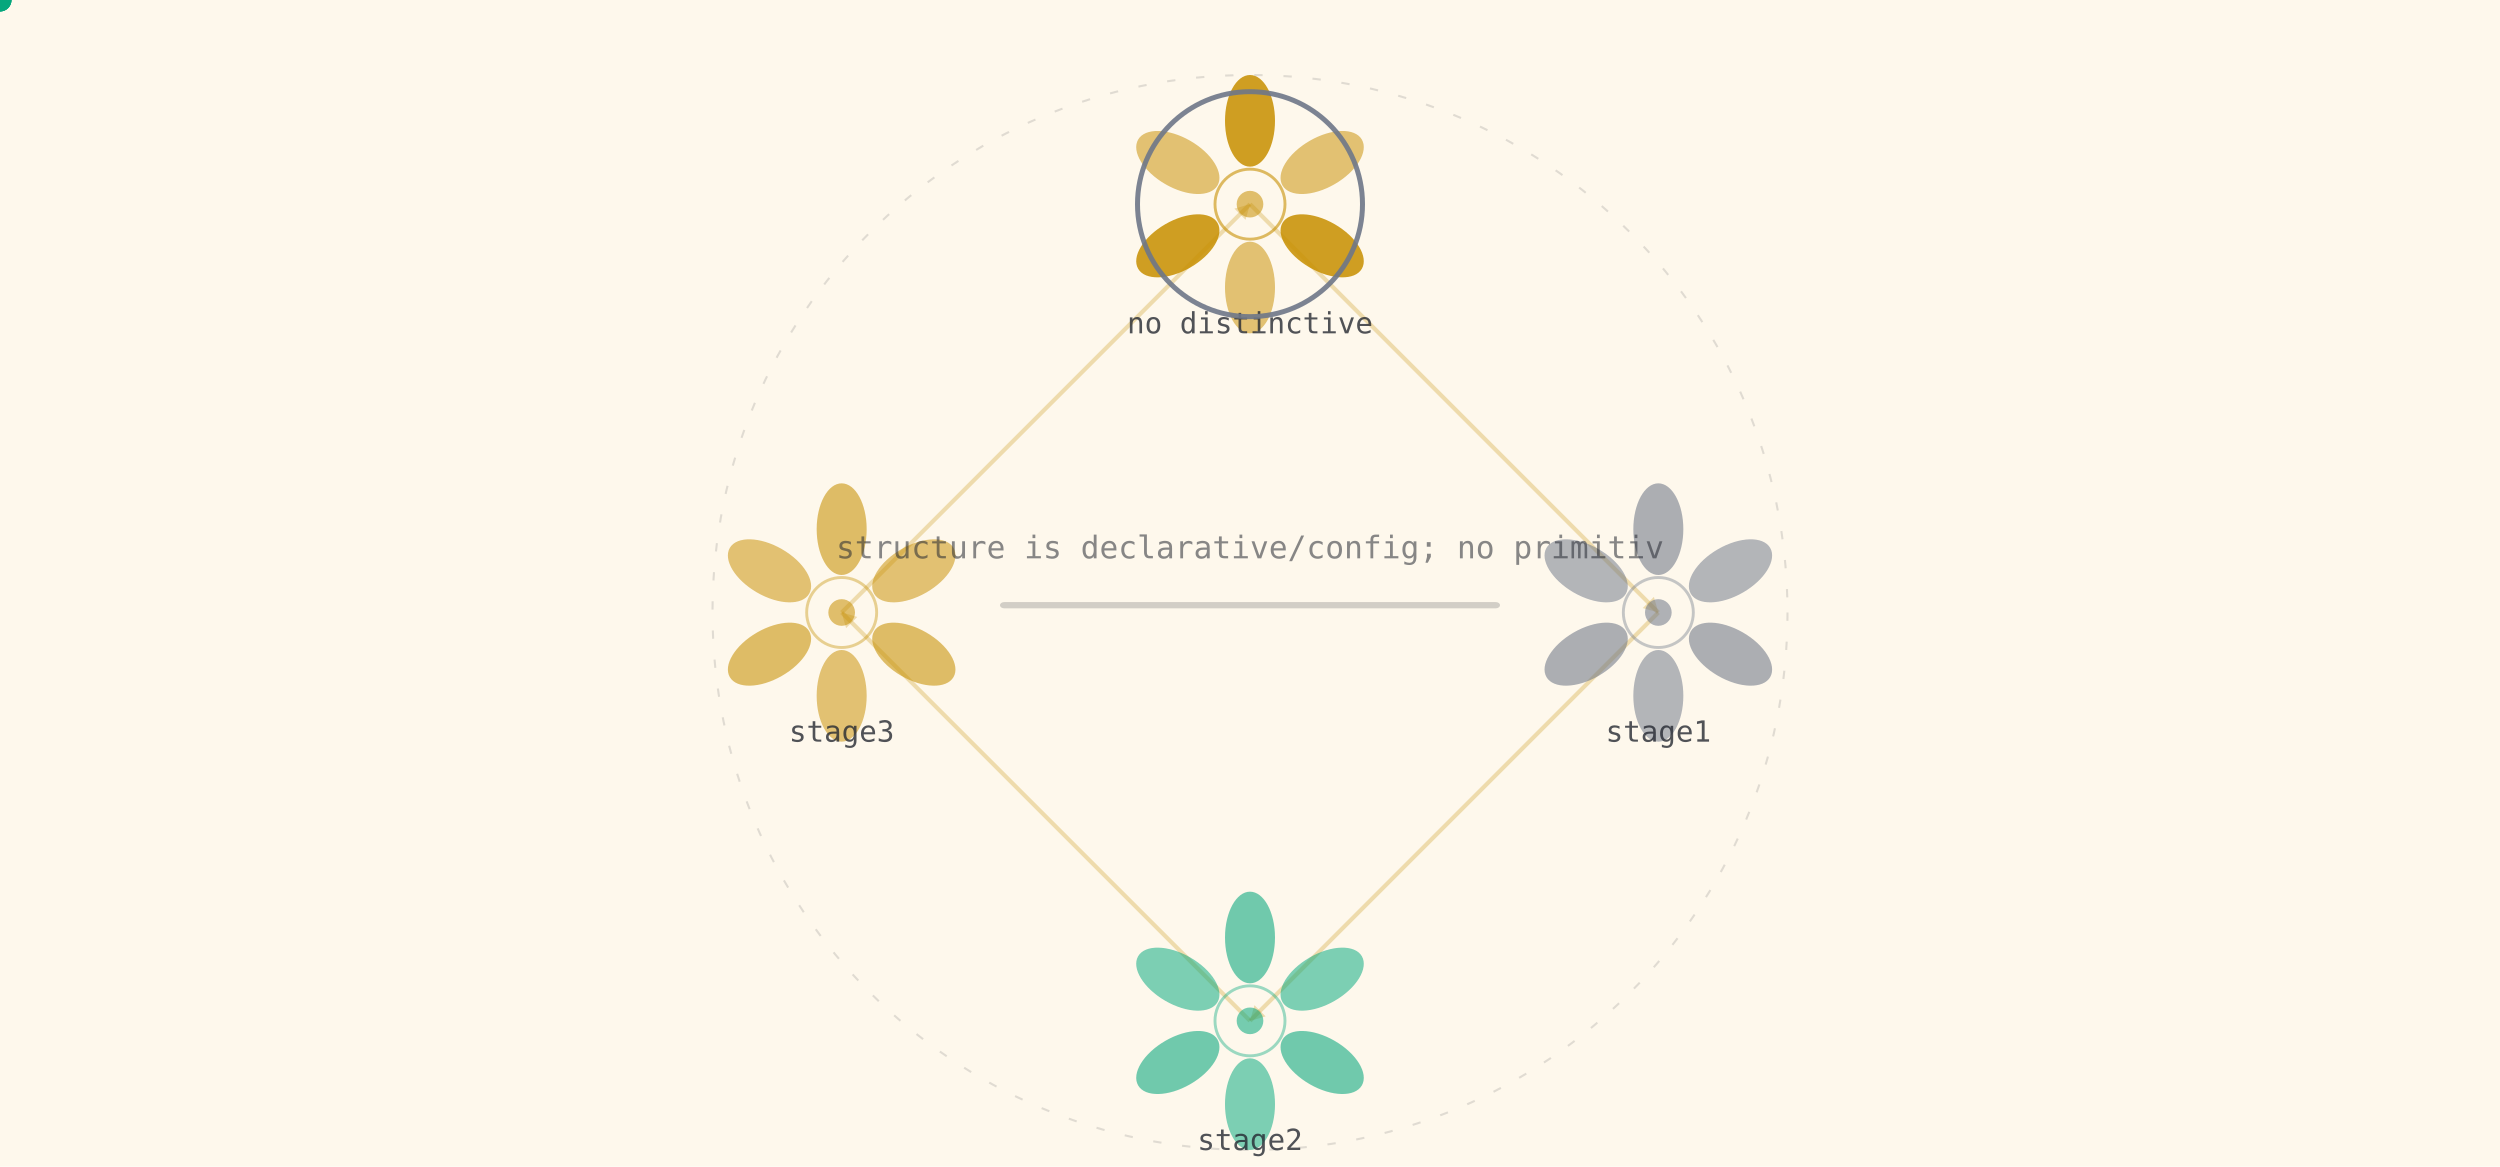
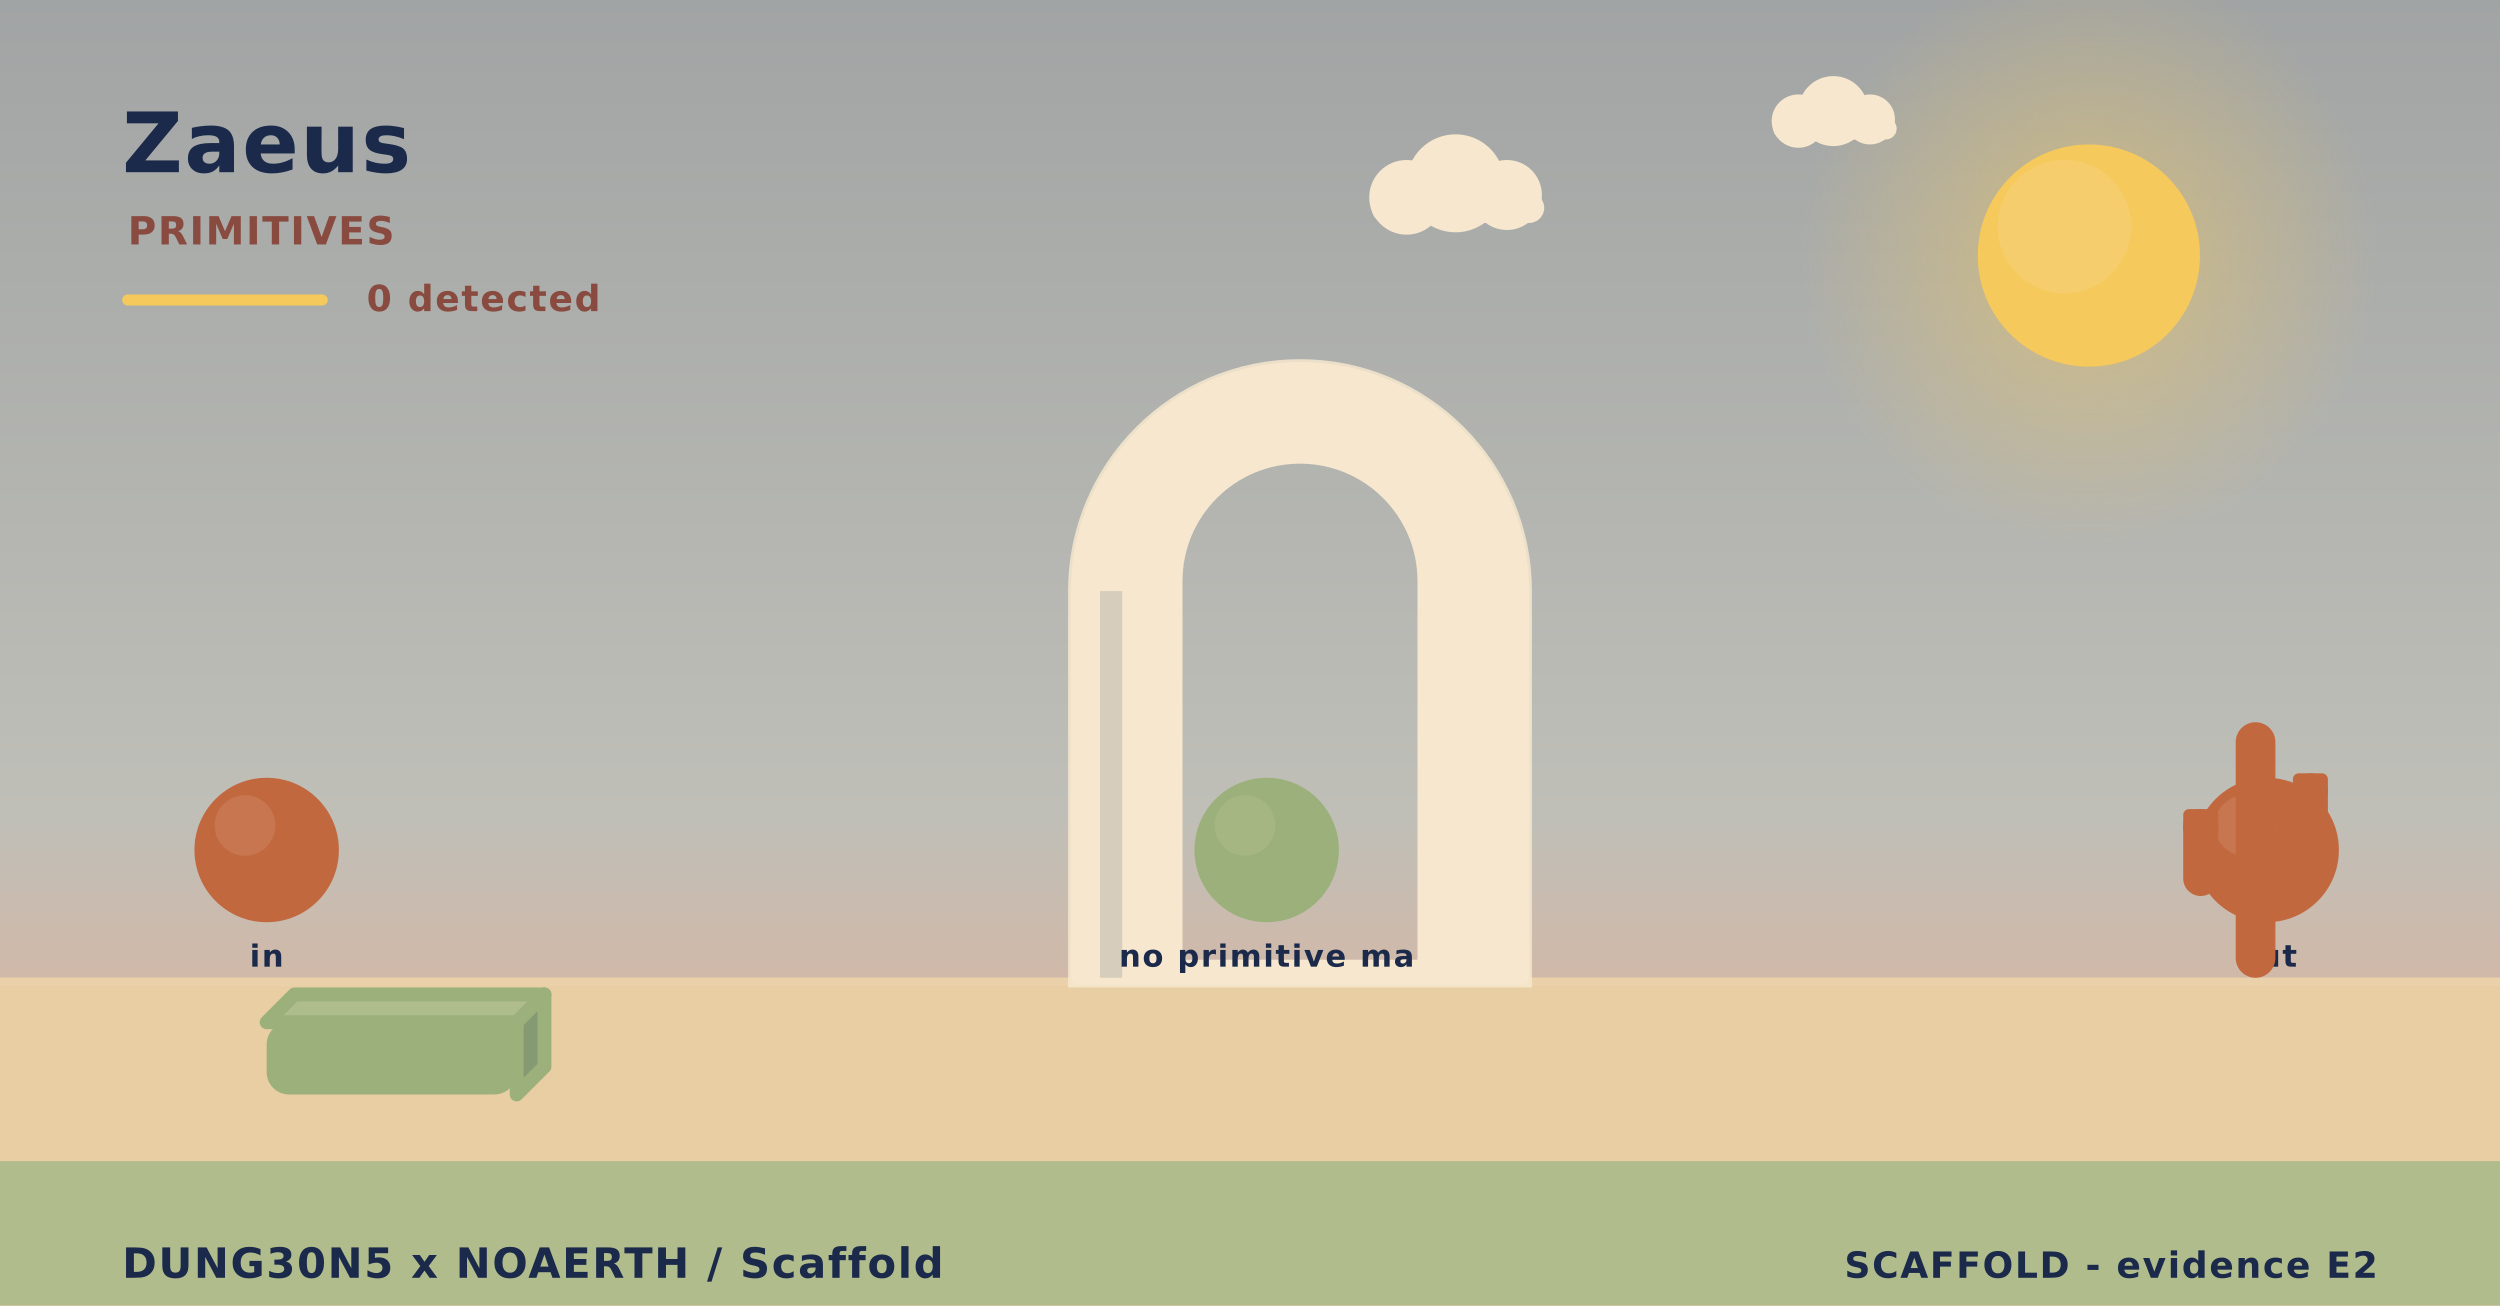
- <svg xmlns="http://www.w3.org/2000/svg" viewBox="0 0 1200 560" width="1200" height="560" role="img" aria-label="Zaeus state machine">
-   <rect width="1200" height="560" fill="#fef8ec" />
-   <defs>
-     <linearGradient id="gs" x1="0" y1="0" x2="1" y2="1">
-       <stop offset="0%" stop-color="#c78f02" />
-       <stop offset="100%" stop-color="#6e7788" />
-     </linearGradient>
-   </defs>
-   <circle cx="600.00" cy="294.00" r="258.00" fill="none" stroke="rgba(37,40,49,0.140)" stroke-width="1.00" opacity="1.00" stroke-dasharray="4 10" />
-   <line x1="600.00" y1="98.00" x2="796.00" y2="294.00" stroke="rgba(199,143,2,0.500)" stroke-width="2.00" opacity="0.55" />
-   <polygon points="796.00,294.00 793.88,286.50 788.50,291.88" fill="rgba(199,143,2,0.500)" opacity="0.55" />
-   <g opacity="0.9">
-     <circle cx="0.00" cy="0.00" r="5.50" fill="#05a77d" opacity="1.00" />
-     <animateTransform attributeName="transform" type="translate" values="600.00,98.00 796.00,294.00" dur="6.65s" begin="0.0s" repeatCount="indefinite" />
-     <animateTransform attributeName="transform" type="translate" values="796.00,294.00 600.00,98.00" dur="6.65s" begin="3.325s" repeatCount="indefinite" />
+ <svg xmlns="http://www.w3.org/2000/svg" width="900" height="470" viewBox="0 0 900 470" role="img" aria-label="Zaeus - how it behaves">
+   <linearGradient id="skys" x1="0" y1="0" x2="0" y2="1">
+     <stop offset="0" stop-color="#a1a4a4" />
+     <stop offset="0.62" stop-color="#bfbfb8" />
+     <stop offset="1" stop-color="#f3ad8a" />
+   </linearGradient>
+   <rect width="900" height="470" fill="url(#skys)" />
+   <radialGradient id="suns">
+     <stop offset="0.35" stop-color="#f5c95c" stop-opacity="0.34" />
+     <stop offset="1" stop-color="#f5c95c" stop-opacity="0" />
+   </radialGradient>
+   <circle cx="752" cy="92" r="104" fill="url(#suns)" />
+   <circle cx="752" cy="92" r="40" fill="#f5c95c" />
+   <circle cx="743.2" cy="81.6" r="24" fill="#f5d27e" opacity="0.5" />
+   <g>
+     <circle cx="524" cy="66" r="17.64" fill="#f6e7ce" />
+     <circle cx="506.36" cy="71.04" r="13.44" fill="#f6e7ce" />
+     <circle cx="542.48" cy="70.2" r="12.6" fill="#f6e7ce" />
+     <rect x="493.76" y="69.36" width="62.16" height="10.92" rx="5.46" fill="#f6e7ce" />
+     <animateTransform attributeName="transform" type="translate" values="0 0;24 0;0 0" dur="36s" begin="0s" repeatCount="indefinite" />
  </g>
-   <line x1="796.00" y1="294.00" x2="600.00" y2="490.00" stroke="rgba(199,143,2,0.500)" stroke-width="2.00" opacity="0.55" />
-   <polygon points="600.00,490.00 607.50,487.88 602.12,482.50" fill="rgba(199,143,2,0.500)" opacity="0.55" />
-   <g opacity="0.9">
-     <circle cx="0.00" cy="0.00" r="5.50" fill="#05a77d" opacity="1.00" />
-     <animateTransform attributeName="transform" type="translate" values="796.00,294.00 600.00,490.00" dur="6.65s" begin="1.663s" repeatCount="indefinite" />
-     <animateTransform attributeName="transform" type="translate" values="600.00,490.00 796.00,294.00" dur="6.65s" begin="4.988s" repeatCount="indefinite" />
+   <g>
+     <circle cx="660" cy="40" r="12.6" fill="#f6e7ce" />
+     <circle cx="647.4" cy="43.6" r="9.6" fill="#f6e7ce" />
+     <circle cx="673.2" cy="43" r="9" fill="#f6e7ce" />
+     <rect x="638.4" y="42.4" width="44.4" height="7.8" rx="3.9" fill="#f6e7ce" />
+     <animateTransform attributeName="transform" type="translate" values="0 0;-18 0;0 0" dur="46s" begin="3s" repeatCount="indefinite" />
  </g>
-   <line x1="600.00" y1="490.00" x2="404.00" y2="294.00" stroke="rgba(199,143,2,0.500)" stroke-width="2.00" opacity="0.55" />
-   <polygon points="404.00,294.00 406.12,301.50 411.50,296.12" fill="rgba(199,143,2,0.500)" opacity="0.55" />
-   <g opacity="0.9">
-     <circle cx="0.00" cy="0.00" r="5.50" fill="#05a77d" opacity="1.00" />
-     <animateTransform attributeName="transform" type="translate" values="600.00,490.00 404.00,294.00" dur="6.65s" begin="3.325s" repeatCount="indefinite" />
-     <animateTransform attributeName="transform" type="translate" values="404.00,294.00 600.00,490.00" dur="6.65s" begin="6.65s" repeatCount="indefinite" />
+   <rect x="0" y="352" width="900" height="118" fill="#e9cda3" />
+   <rect x="0" y="352" width="900" height="3" fill="#ebd1a9" />
+   <text x="44" y="62" font-family="Verdana,DejaVu Sans,sans-serif" font-size="30" font-weight="700" letter-spacing="0.6" fill="#1b2a4a" text-anchor="start">Zaeus</text>
+   <text x="46" y="88" font-family="Verdana,DejaVu Sans,sans-serif" font-size="14" font-weight="700" letter-spacing="0.6" fill="#894b3f" text-anchor="start">PRIMITIVES</text>
+   <rect x="44" y="106" width="74" height="4" rx="2" fill="#f5c95c" />
+   <text x="132" y="112" font-family="Verdana,DejaVu Sans,sans-serif" font-size="13" font-weight="700" letter-spacing="0.6" fill="#894b3f" text-anchor="start">0 detected</text>
+   <path d="M388,352 L388,212.8 A80,80 0 0 1 548,212.8 L548,352 Z M423.2,348 L423.2,209.22 A44.8,44.8 0 0 1 512.8,209.22 L512.8,348 Z" fill="#f6e7ce" fill-rule="evenodd" stroke="#f6e7ce" stroke-width="5" stroke-linejoin="round" />
+   <path d="M388,352 L388,212.8 A80,80 0 0 1 548,212.8 L548,352 Z" fill="none" stroke="#f6e7ce" stroke-width="7" stroke-linecap="round" opacity="0.85" />
+   <rect x="396" y="212.8" width="8" height="139.2" fill="#d7cdbc" />
+   <circle cx="96" cy="306" r="26" fill="#c1683f" />
+   <circle cx="88.2" cy="297.16" r="10.92" fill="#cc815c" opacity="0.55" />
+   <text x="96" y="348" font-family="Verdana,DejaVu Sans,sans-serif" font-size="11" font-weight="700" letter-spacing="0.6" fill="#1b2a4a" text-anchor="middle">in</text>
+   <g>
+     <circle cx="456" cy="306" r="26" fill="#9bb07a" />
+     <circle cx="448.2" cy="297.16" r="10.92" fill="#adbb8b" opacity="0.55" />
+     <animate attributeName="opacity" values="0.8;1;0.8" dur="4.6s" begin="0s" repeatCount="indefinite" />
  </g>
-   <line x1="404.00" y1="294.00" x2="600.00" y2="98.00" stroke="rgba(199,143,2,0.500)" stroke-width="2.00" opacity="0.55" />
-   <polygon points="600.00,98.00 592.50,100.12 597.88,105.50" fill="rgba(199,143,2,0.500)" opacity="0.55" />
-   <g opacity="0.9">
-     <circle cx="0.00" cy="0.00" r="5.50" fill="#05a77d" opacity="1.00" />
-     <animateTransform attributeName="transform" type="translate" values="404.00,294.00 600.00,98.00" dur="6.65s" begin="4.988s" repeatCount="indefinite" />
-     <animateTransform attributeName="transform" type="translate" values="600.00,98.00 404.00,294.00" dur="6.65s" begin="8.312s" repeatCount="indefinite" />
-   </g>
-   <ellipse cx="600.00" cy="58.00" rx="12.00" ry="22.00" fill="rgba(199,143,2,0.900)" opacity="0.95" transform="rotate(0.0 600.00 58.00)" />
-   <ellipse cx="634.64" cy="78.00" rx="12.00" ry="22.00" fill="rgba(199,143,2,0.550)" opacity="0.95" transform="rotate(60.0 634.64 78.00)" />
-   <ellipse cx="634.64" cy="118.00" rx="12.00" ry="22.00" fill="rgba(199,143,2,0.900)" opacity="0.95" transform="rotate(120.0 634.64 118.00)" />
-   <ellipse cx="600.00" cy="138.00" rx="12.00" ry="22.00" fill="rgba(199,143,2,0.550)" opacity="0.95" transform="rotate(180.0 600.00 138.00)" />
-   <ellipse cx="565.36" cy="118.00" rx="12.00" ry="22.00" fill="rgba(199,143,2,0.900)" opacity="0.95" transform="rotate(240.0 565.36 118.00)" />
-   <ellipse cx="565.36" cy="78.00" rx="12.00" ry="22.00" fill="rgba(199,143,2,0.550)" opacity="0.95" transform="rotate(300.0 565.36 78.00)" />
-   <circle cx="600.00" cy="98.00" r="16.80" fill="none" stroke="rgba(199,143,2,0.900)" stroke-width="1.40" opacity="0.66" />
-   <circle cx="600.00" cy="98.00" r="6.40" fill="rgba(199,143,2,0.550)" opacity="1.00" />
-   <text x="600" y="160" font-family="ui-monospace,Menlo,monospace" font-size="14" fill="rgba(37,40,49,0.800)" text-anchor="middle">no distinctive</text>
-   <g>
-     <circle cx="600.00" cy="98.00" r="54.00" fill="none" stroke="#6e7788" stroke-width="2.40" opacity="0.90" />
-     <animate attributeName="opacity" values="0.25;1.0;0.25" dur="13.3s" begin="0.0s" repeatCount="indefinite" />
-   </g>
-   <ellipse cx="796.00" cy="254.00" rx="12.00" ry="22.00" fill="rgba(110,119,136,0.600)" opacity="0.95" transform="rotate(0.0 796.00 254.00)" />
-   <ellipse cx="830.64" cy="274.00" rx="12.00" ry="22.00" fill="rgba(110,119,136,0.550)" opacity="0.95" transform="rotate(60.0 830.64 274.00)" />
-   <ellipse cx="830.64" cy="314.00" rx="12.00" ry="22.00" fill="rgba(110,119,136,0.600)" opacity="0.95" transform="rotate(120.0 830.64 314.00)" />
-   <ellipse cx="796.00" cy="334.00" rx="12.00" ry="22.00" fill="rgba(110,119,136,0.550)" opacity="0.95" transform="rotate(180.0 796.00 334.00)" />
-   <ellipse cx="761.36" cy="314.00" rx="12.00" ry="22.00" fill="rgba(110,119,136,0.600)" opacity="0.95" transform="rotate(240.0 761.36 314.00)" />
-   <ellipse cx="761.36" cy="274.00" rx="12.00" ry="22.00" fill="rgba(110,119,136,0.550)" opacity="0.95" transform="rotate(300.0 761.36 274.00)" />
-   <circle cx="796.00" cy="294.00" r="16.80" fill="none" stroke="rgba(110,119,136,0.600)" stroke-width="1.40" opacity="0.66" />
-   <circle cx="796.00" cy="294.00" r="6.40" fill="rgba(110,119,136,0.550)" opacity="1.00" />
-   <text x="796" y="356" font-family="ui-monospace,Menlo,monospace" font-size="14" fill="rgba(37,40,49,0.800)" text-anchor="middle">stage1</text>
-   <ellipse cx="600.00" cy="450.00" rx="12.00" ry="22.00" fill="rgba(5,167,125,0.600)" opacity="0.95" transform="rotate(0.0 600.00 450.00)" />
-   <ellipse cx="634.64" cy="470.00" rx="12.00" ry="22.00" fill="rgba(5,167,125,0.550)" opacity="0.95" transform="rotate(60.0 634.64 470.00)" />
-   <ellipse cx="634.64" cy="510.00" rx="12.00" ry="22.00" fill="rgba(5,167,125,0.600)" opacity="0.95" transform="rotate(120.0 634.64 510.00)" />
-   <ellipse cx="600.00" cy="530.00" rx="12.00" ry="22.00" fill="rgba(5,167,125,0.550)" opacity="0.95" transform="rotate(180.0 600.00 530.00)" />
-   <ellipse cx="565.36" cy="510.00" rx="12.00" ry="22.00" fill="rgba(5,167,125,0.600)" opacity="0.95" transform="rotate(240.0 565.36 510.00)" />
-   <ellipse cx="565.36" cy="470.00" rx="12.00" ry="22.00" fill="rgba(5,167,125,0.550)" opacity="0.95" transform="rotate(300.0 565.36 470.00)" />
-   <circle cx="600.00" cy="490.00" r="16.80" fill="none" stroke="rgba(5,167,125,0.600)" stroke-width="1.40" opacity="0.66" />
-   <circle cx="600.00" cy="490.00" r="6.40" fill="rgba(5,167,125,0.550)" opacity="1.00" />
-   <text x="600" y="552" font-family="ui-monospace,Menlo,monospace" font-size="14" fill="rgba(37,40,49,0.800)" text-anchor="middle">stage2</text>
-   <ellipse cx="404.00" cy="254.00" rx="12.00" ry="22.00" fill="rgba(199,143,2,0.600)" opacity="0.95" transform="rotate(0.0 404.00 254.00)" />
-   <ellipse cx="438.64" cy="274.00" rx="12.00" ry="22.00" fill="rgba(199,143,2,0.550)" opacity="0.95" transform="rotate(60.0 438.64 274.00)" />
-   <ellipse cx="438.64" cy="314.00" rx="12.00" ry="22.00" fill="rgba(199,143,2,0.600)" opacity="0.95" transform="rotate(120.0 438.64 314.00)" />
-   <ellipse cx="404.00" cy="334.00" rx="12.00" ry="22.00" fill="rgba(199,143,2,0.550)" opacity="0.95" transform="rotate(180.0 404.00 334.00)" />
-   <ellipse cx="369.36" cy="314.00" rx="12.00" ry="22.00" fill="rgba(199,143,2,0.600)" opacity="0.95" transform="rotate(240.0 369.36 314.00)" />
-   <ellipse cx="369.36" cy="274.00" rx="12.00" ry="22.00" fill="rgba(199,143,2,0.550)" opacity="0.95" transform="rotate(300.0 369.36 274.00)" />
-   <circle cx="404.00" cy="294.00" r="16.80" fill="none" stroke="rgba(199,143,2,0.600)" stroke-width="1.40" opacity="0.66" />
-   <circle cx="404.00" cy="294.00" r="6.40" fill="rgba(199,143,2,0.550)" opacity="1.00" />
-   <text x="404" y="356" font-family="ui-monospace,Menlo,monospace" font-size="14" fill="rgba(37,40,49,0.800)" text-anchor="middle">stage3</text>
-   <rect x="480.00" y="289.00" width="240.00" height="3.00" rx="2.00" fill="rgba(37,40,49,0.200)" opacity="1.00" />
-   <text x="600" y="268" font-family="ui-monospace,Menlo,monospace" font-size="15" fill="rgba(37,40,49,0.550)" text-anchor="middle">structure is declarative/config; no primitiv</text>
+   <text x="456" y="348" font-family="Verdana,DejaVu Sans,sans-serif" font-size="11" font-weight="700" letter-spacing="0.6" fill="#1b2a4a" text-anchor="middle">no primitive ma</text>
+   <circle cx="816" cy="306" r="26" fill="#c1683f" />
+   <circle cx="808.2" cy="297.16" r="10.92" fill="#cc815c" opacity="0.55" />
+   <text x="816" y="348" font-family="Verdana,DejaVu Sans,sans-serif" font-size="11" font-weight="700" letter-spacing="0.6" fill="#1b2a4a" text-anchor="middle">out</text>
+   <path d="M96,368 L186,368 L196,358 L106,358 Z" fill="#afbc8c" stroke="#9bb07a" stroke-width="5" stroke-linejoin="round" />
+   <path d="M186,368 L196,358 L196,384 L186,394 Z" fill="#859972" stroke="#9bb07a" stroke-width="5" stroke-linejoin="round" />
+   <rect x="96" y="368" width="90" height="26" rx="8" fill="#9bb07a" />
+   <rect x="804.86" y="260" width="14.28" height="92" rx="7.14" fill="#c1683f" />
+   <rect x="785.96" y="291.28" width="12.6" height="31.28" rx="6.3" fill="#c1683f" />
+   <rect x="785.96" y="291.28" width="12.6" height="9.2" rx="2.1" fill="#c1683f" />
+   <rect x="825.44" y="278.4" width="12.6" height="31.28" rx="6.3" fill="#c1683f" />
+   <rect x="825.44" y="278.4" width="12.6" height="9.2" rx="2.1" fill="#c1683f" />
+   <rect x="0" y="418" width="900" height="52" rx="0" fill="#adbb8b" opacity="0.94" />
+   <text x="44" y="460" font-family="Verdana,DejaVu Sans,sans-serif" font-size="15" font-weight="700" letter-spacing="0.6" fill="#1b2a4a" text-anchor="start">DUNG30N5 x NOAERTH  /  Scaffold</text>
+   <text x="856" y="460" font-family="Verdana,DejaVu Sans,sans-serif" font-size="13" font-weight="700" letter-spacing="0.6" fill="#1b2a4a" text-anchor="end">SCAFFOLD  -  evidence E2</text>
</svg>
